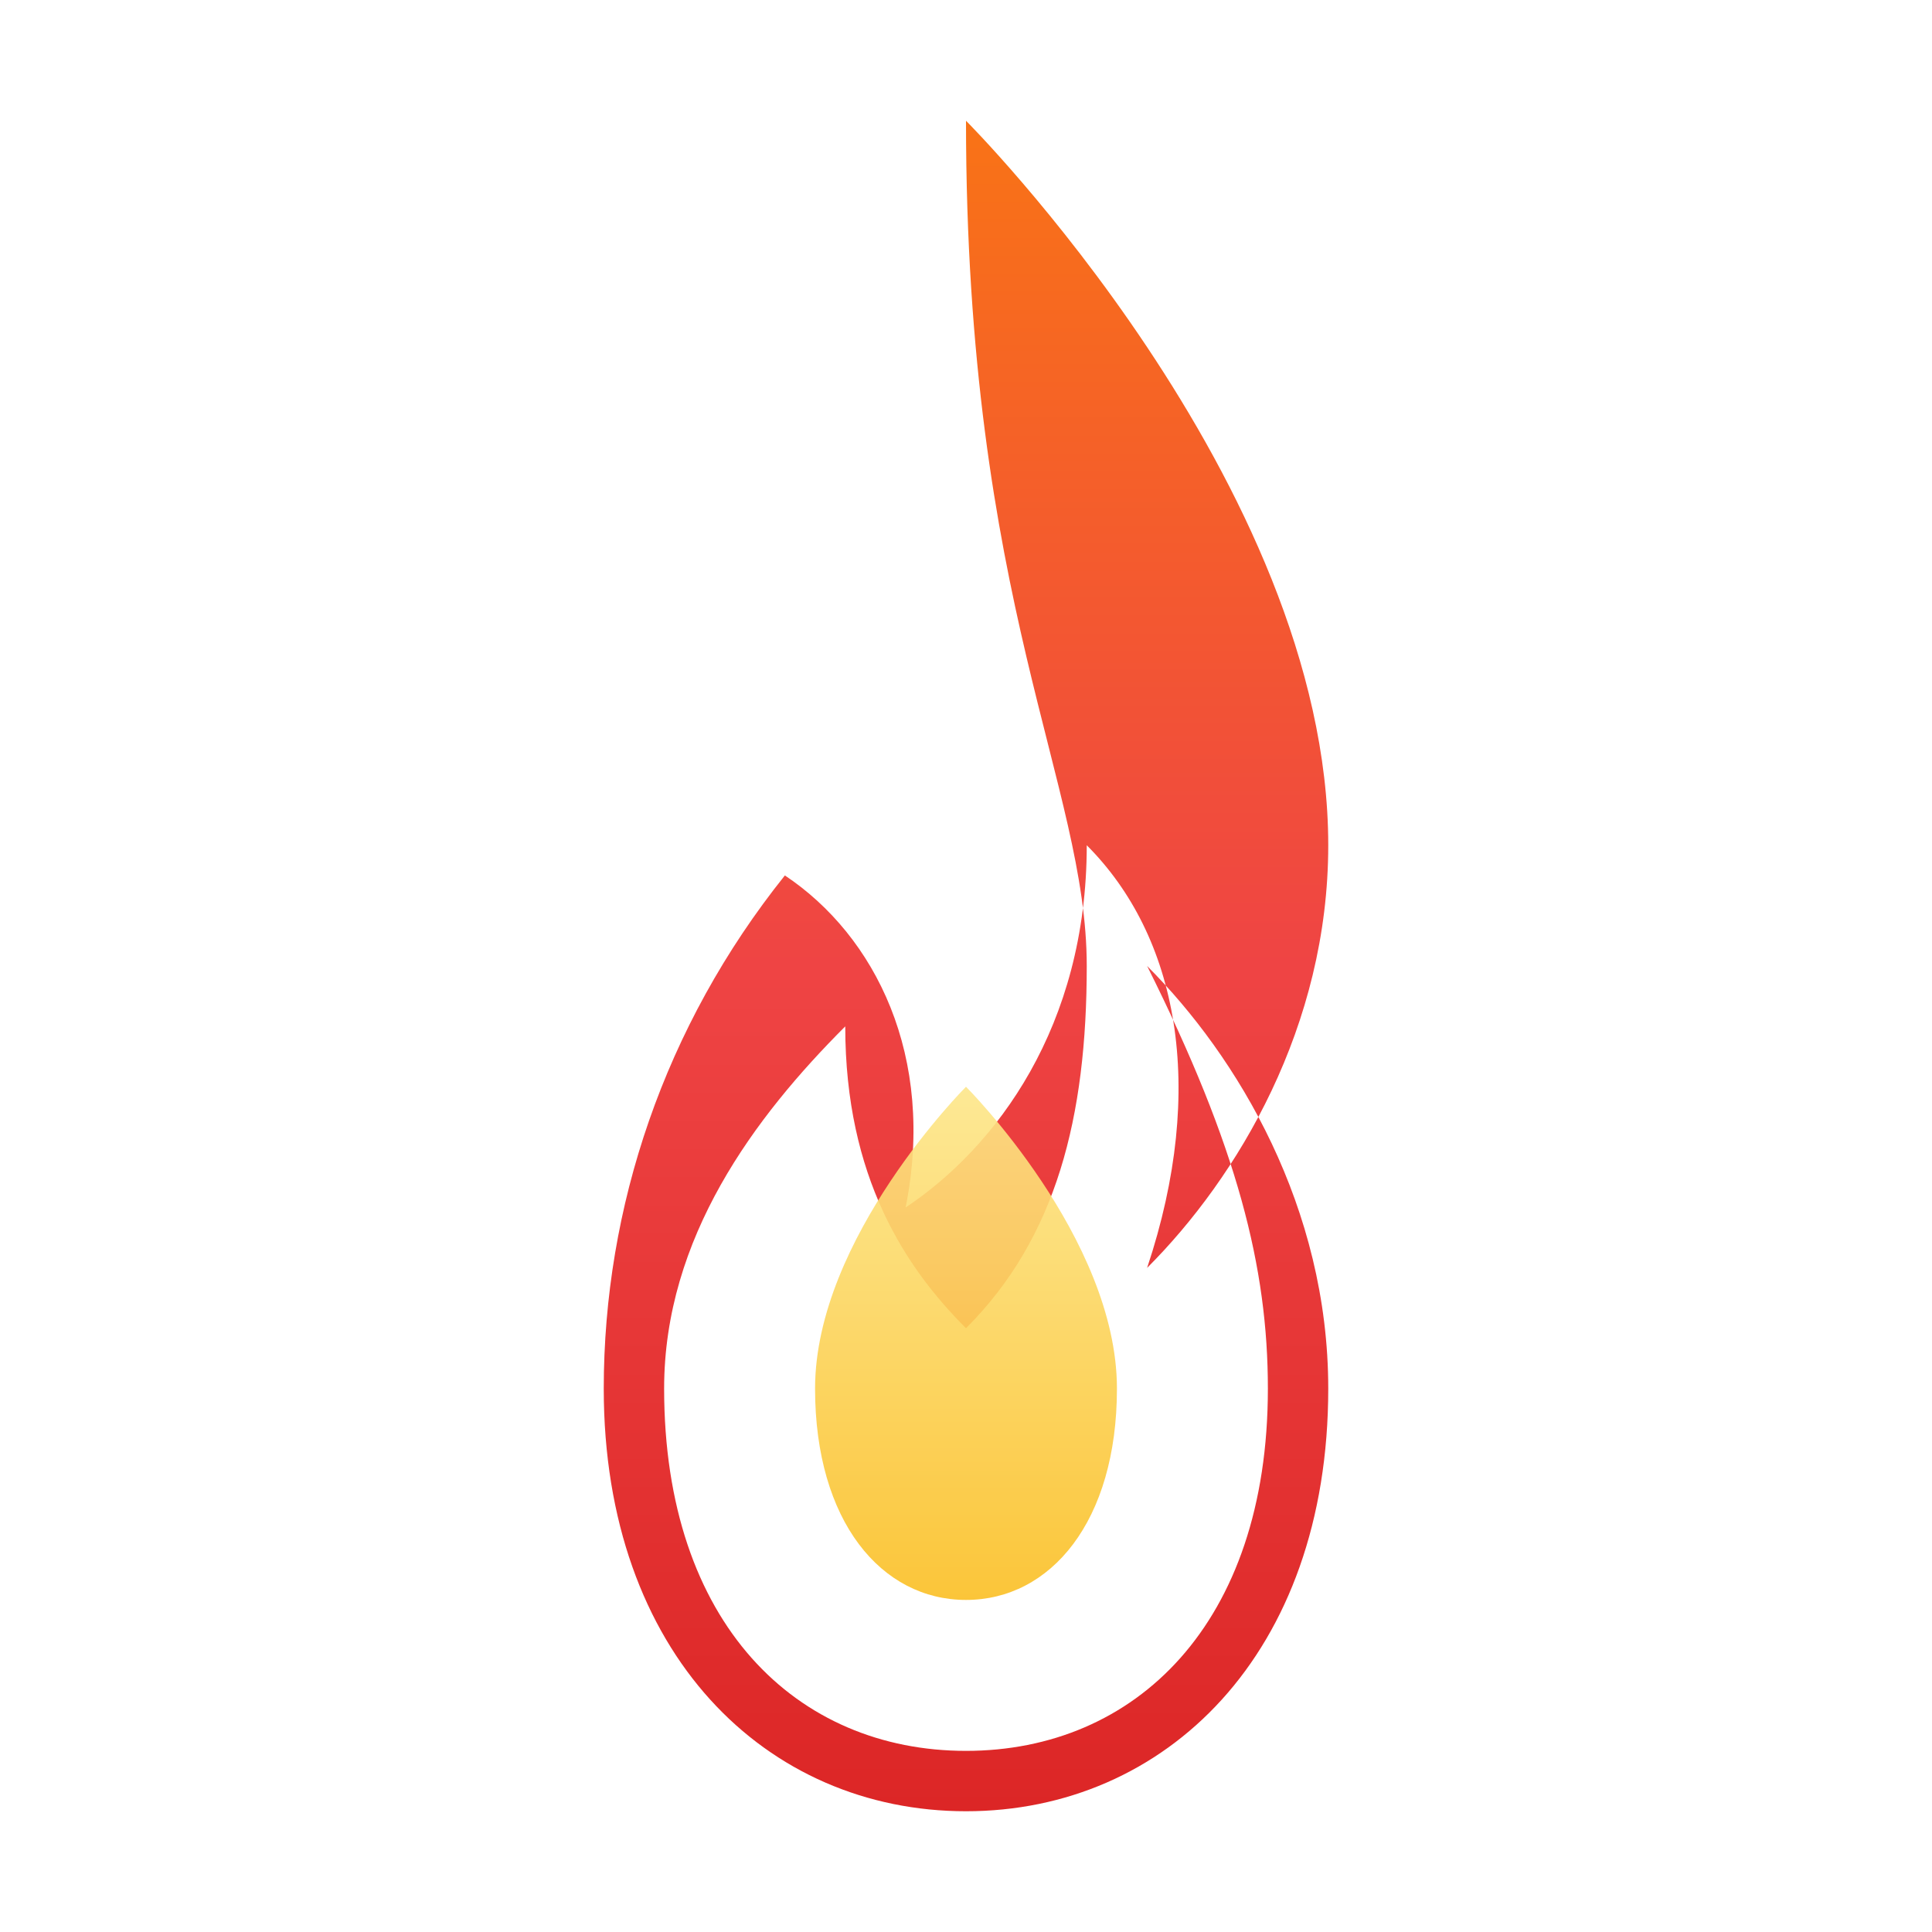
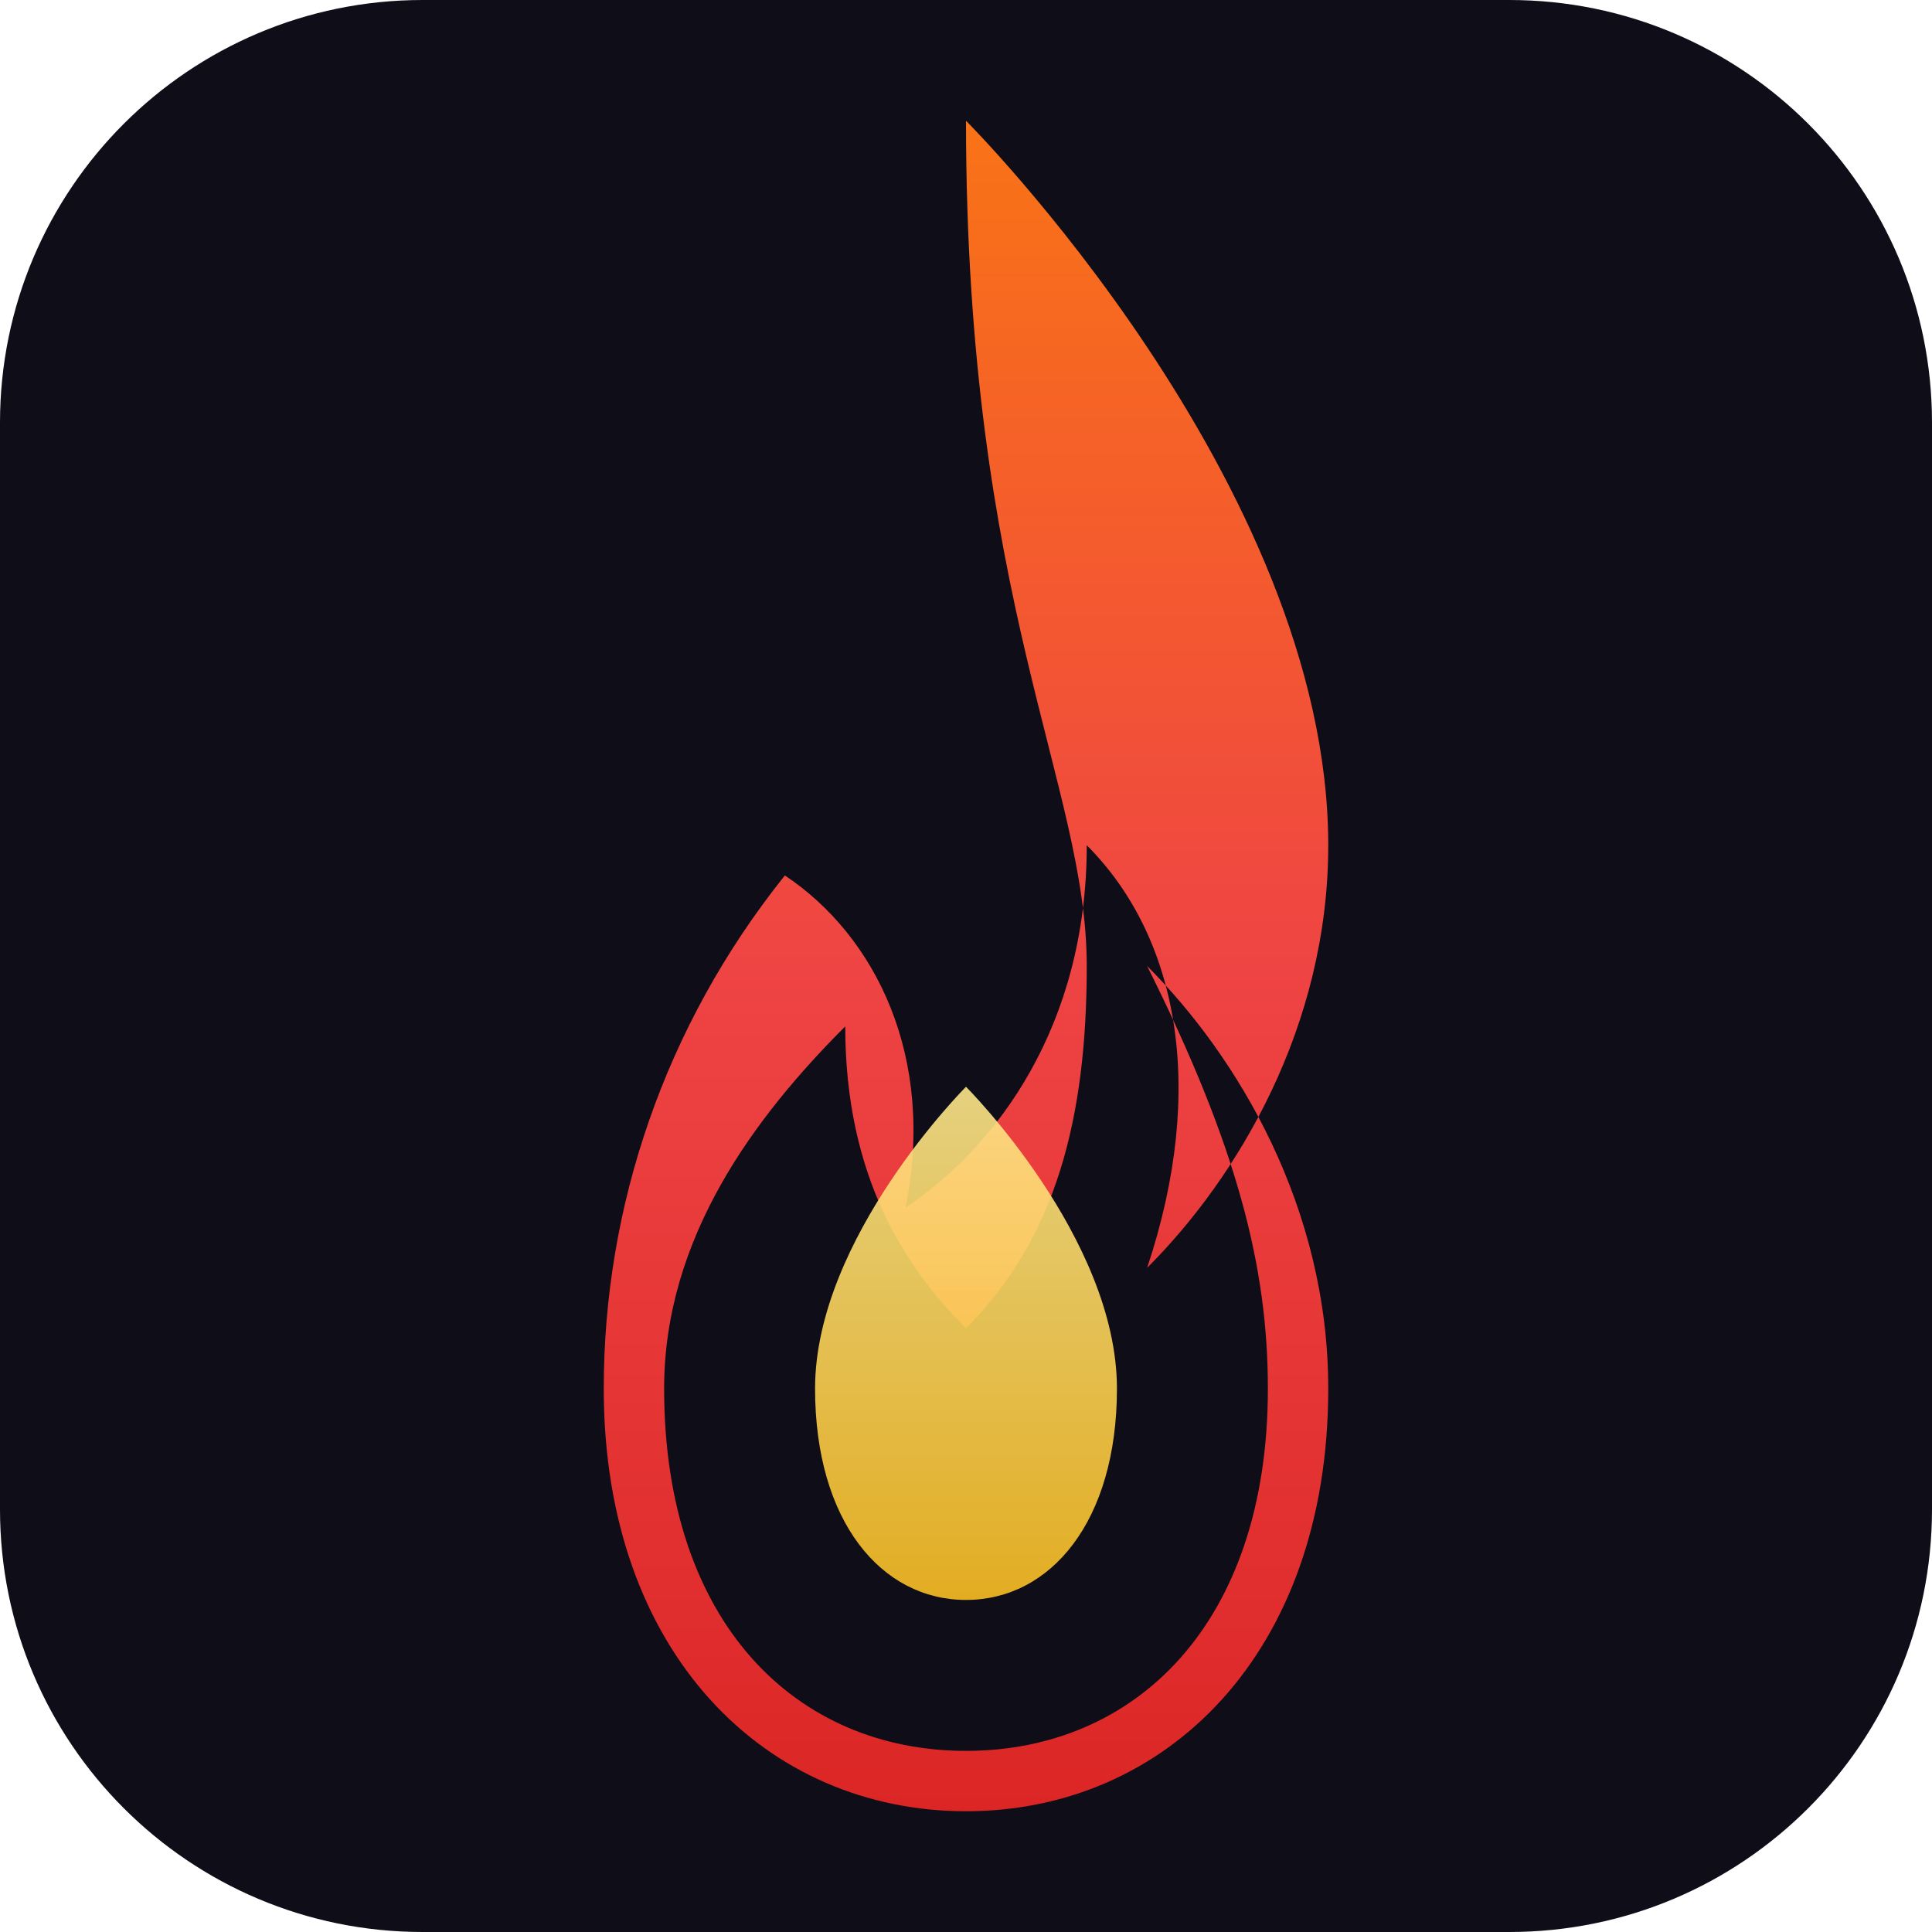
<svg xmlns="http://www.w3.org/2000/svg" viewBox="0 0 32 32" fill="none">
+   <rect width="32" height="32" rx="7" fill="#0F0D18" />
  <path d="M16 2        C16 2 22 8 22 14        C22 17 20.5 19.5 19 21        C20 18 19.5 15.5 18 14        C18 17 16.5 19 15 20        C15.5 17.5 14.5 15.5 13 14.5        C11 17 10 20 10 23        C10 27.4 12.7 30 16 30        C19.3 30 22 27.4 22 23        C22 20 20.5 17.5 19 16        C20.5 19 21 21 21 23        C21 26.9 18.8 29 16 29        C13.2 29 11 26.9 11 23        C11 20.5 12.5 18.5 14 17        C14 19.5 15 21 16 22        C17.5 20.5 18 18.5 18 16        C18 13 16 10 16 2Z" fill="url(#flame-grad)" />
  <path d="M16 18        C16 18 18.5 20.5 18.5 23        C18.5 25.2 17.4 26.5 16 26.5        C14.6 26.5 13.5 25.2 13.5 23        C13.5 20.5 16 18 16 18Z" fill="url(#core-grad)" opacity="0.9" />
  <defs>
    <linearGradient id="flame-grad" x1="16" y1="2" x2="16" y2="30" gradientUnits="userSpaceOnUse">
      <stop offset="0%" stop-color="#f97316" />
      <stop offset="50%" stop-color="#ef4444" />
      <stop offset="100%" stop-color="#dc2626" />
    </linearGradient>
    <linearGradient id="core-grad" x1="16" y1="18" x2="16" y2="26.5" gradientUnits="userSpaceOnUse">
      <stop offset="0%" stop-color="#fde68a" />
      <stop offset="100%" stop-color="#fbbf24" />
    </linearGradient>
  </defs>
</svg>
